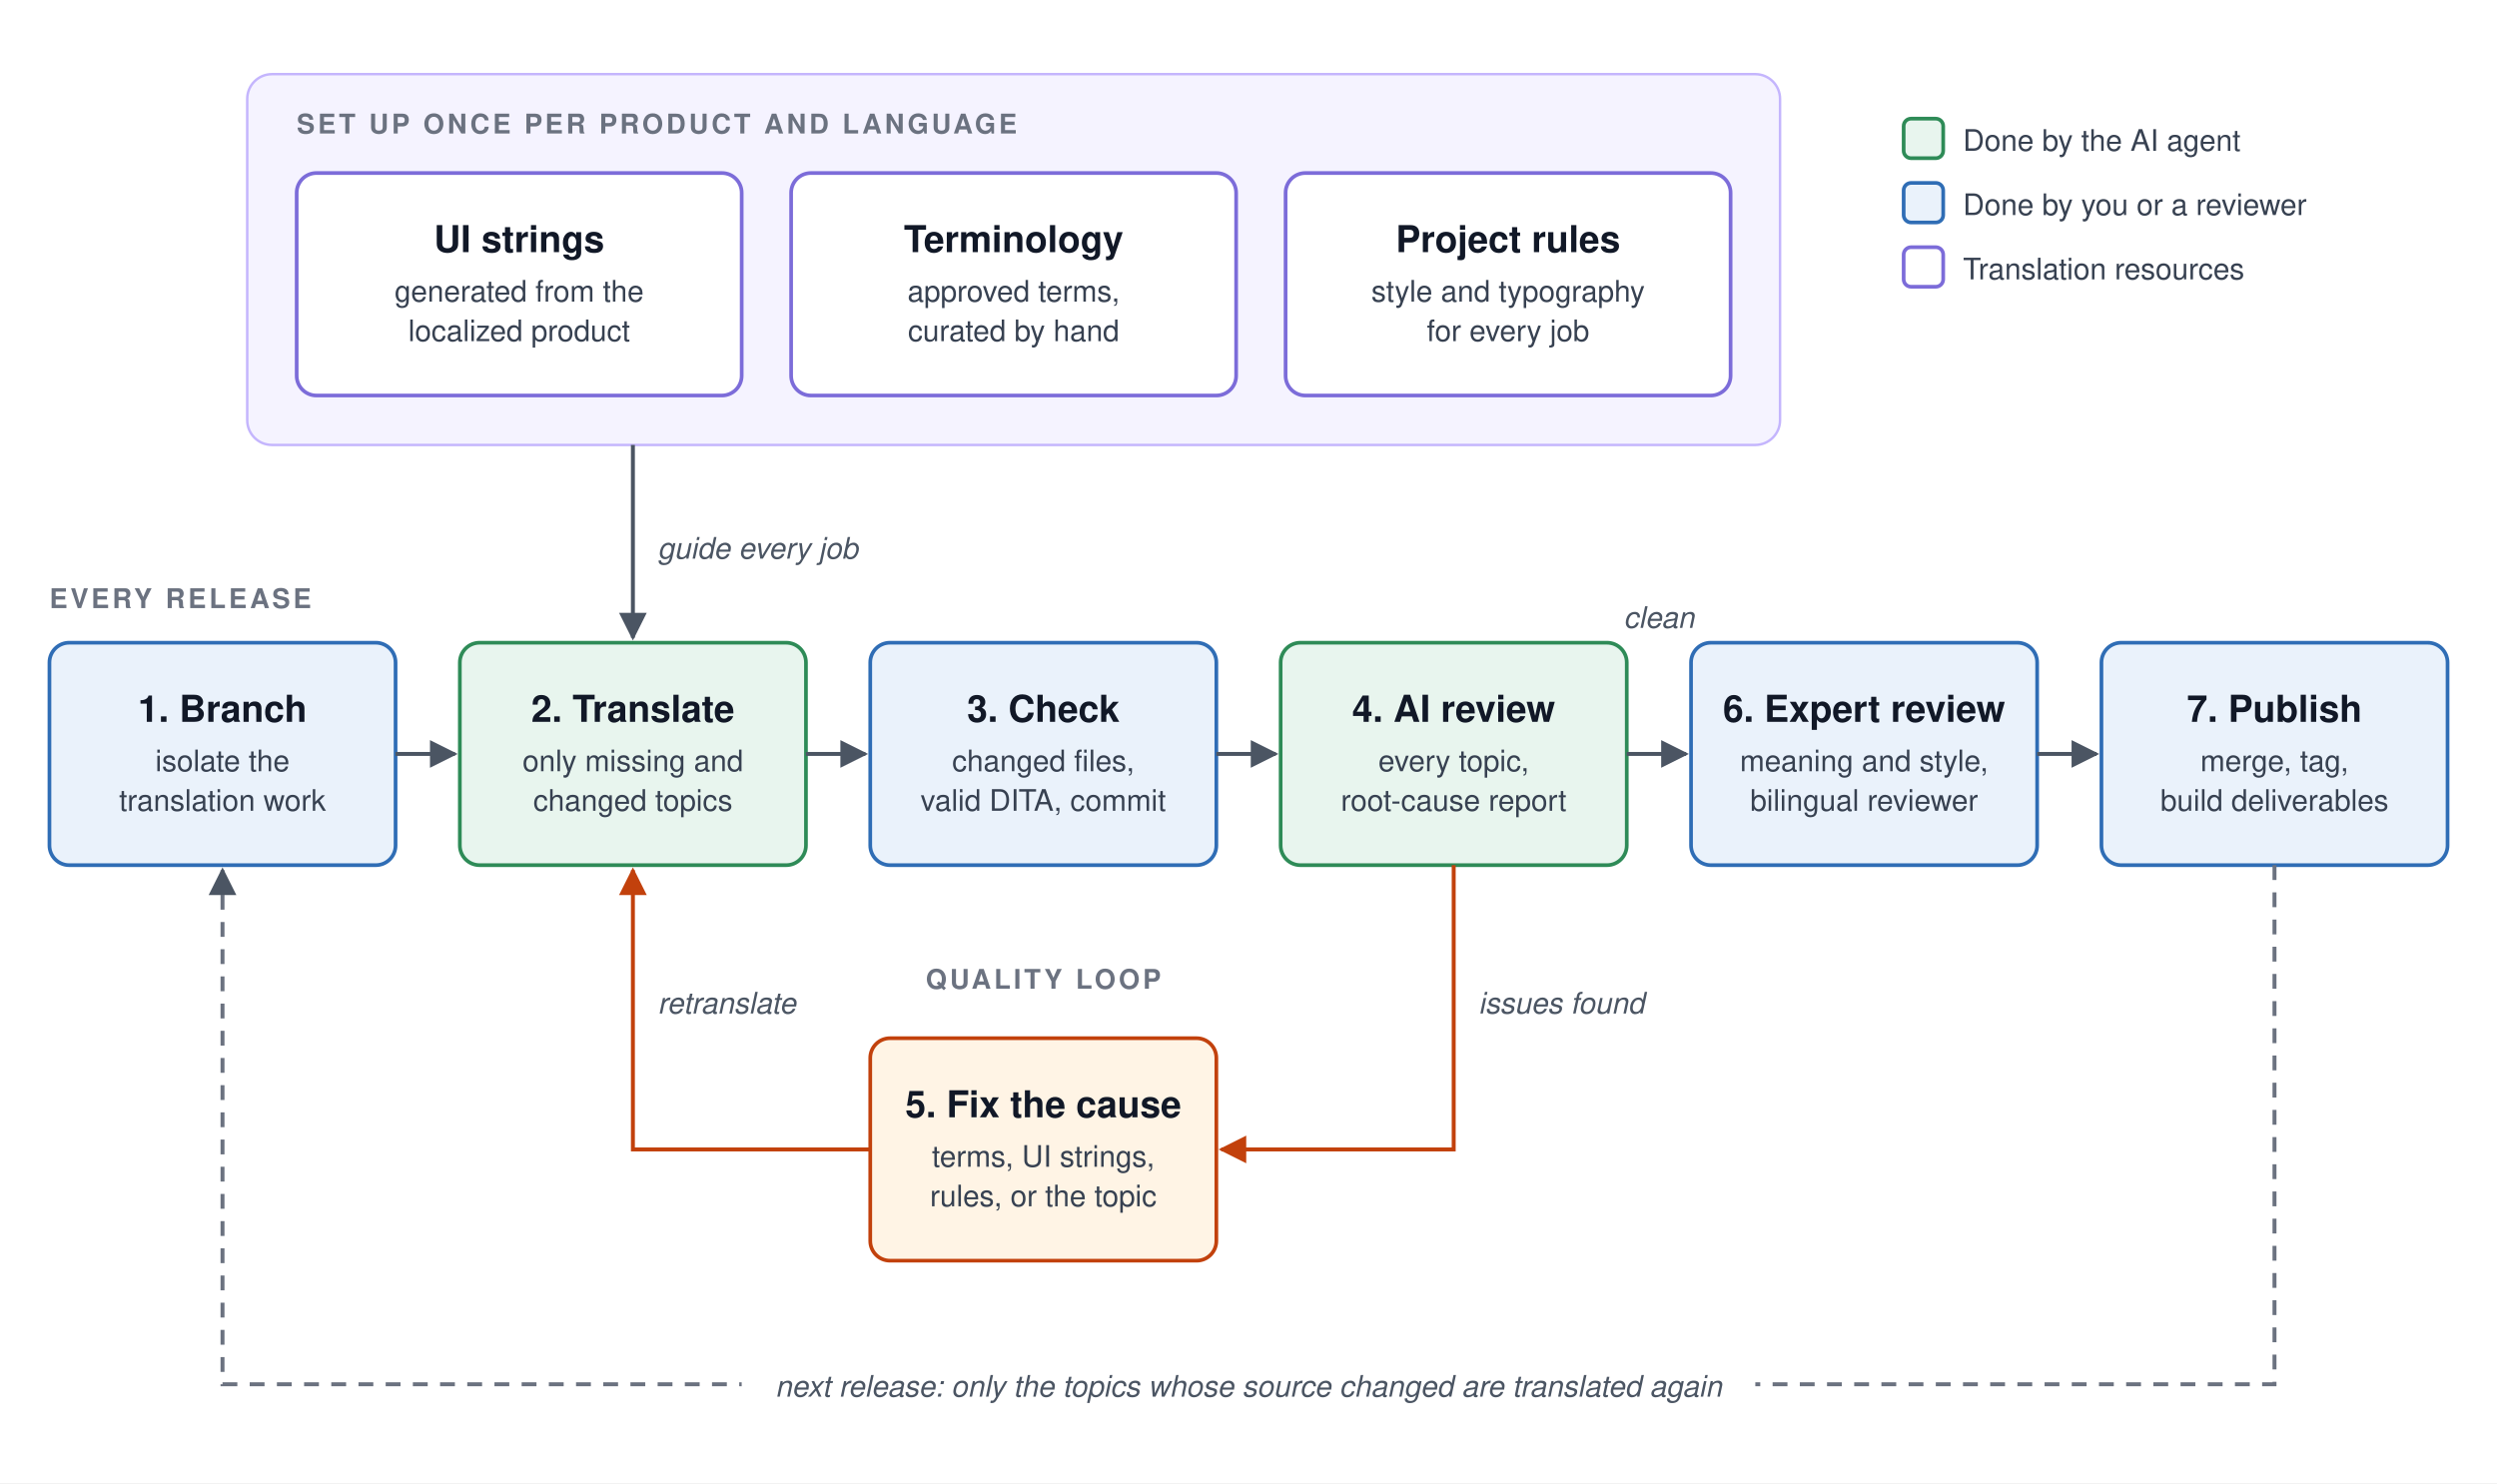
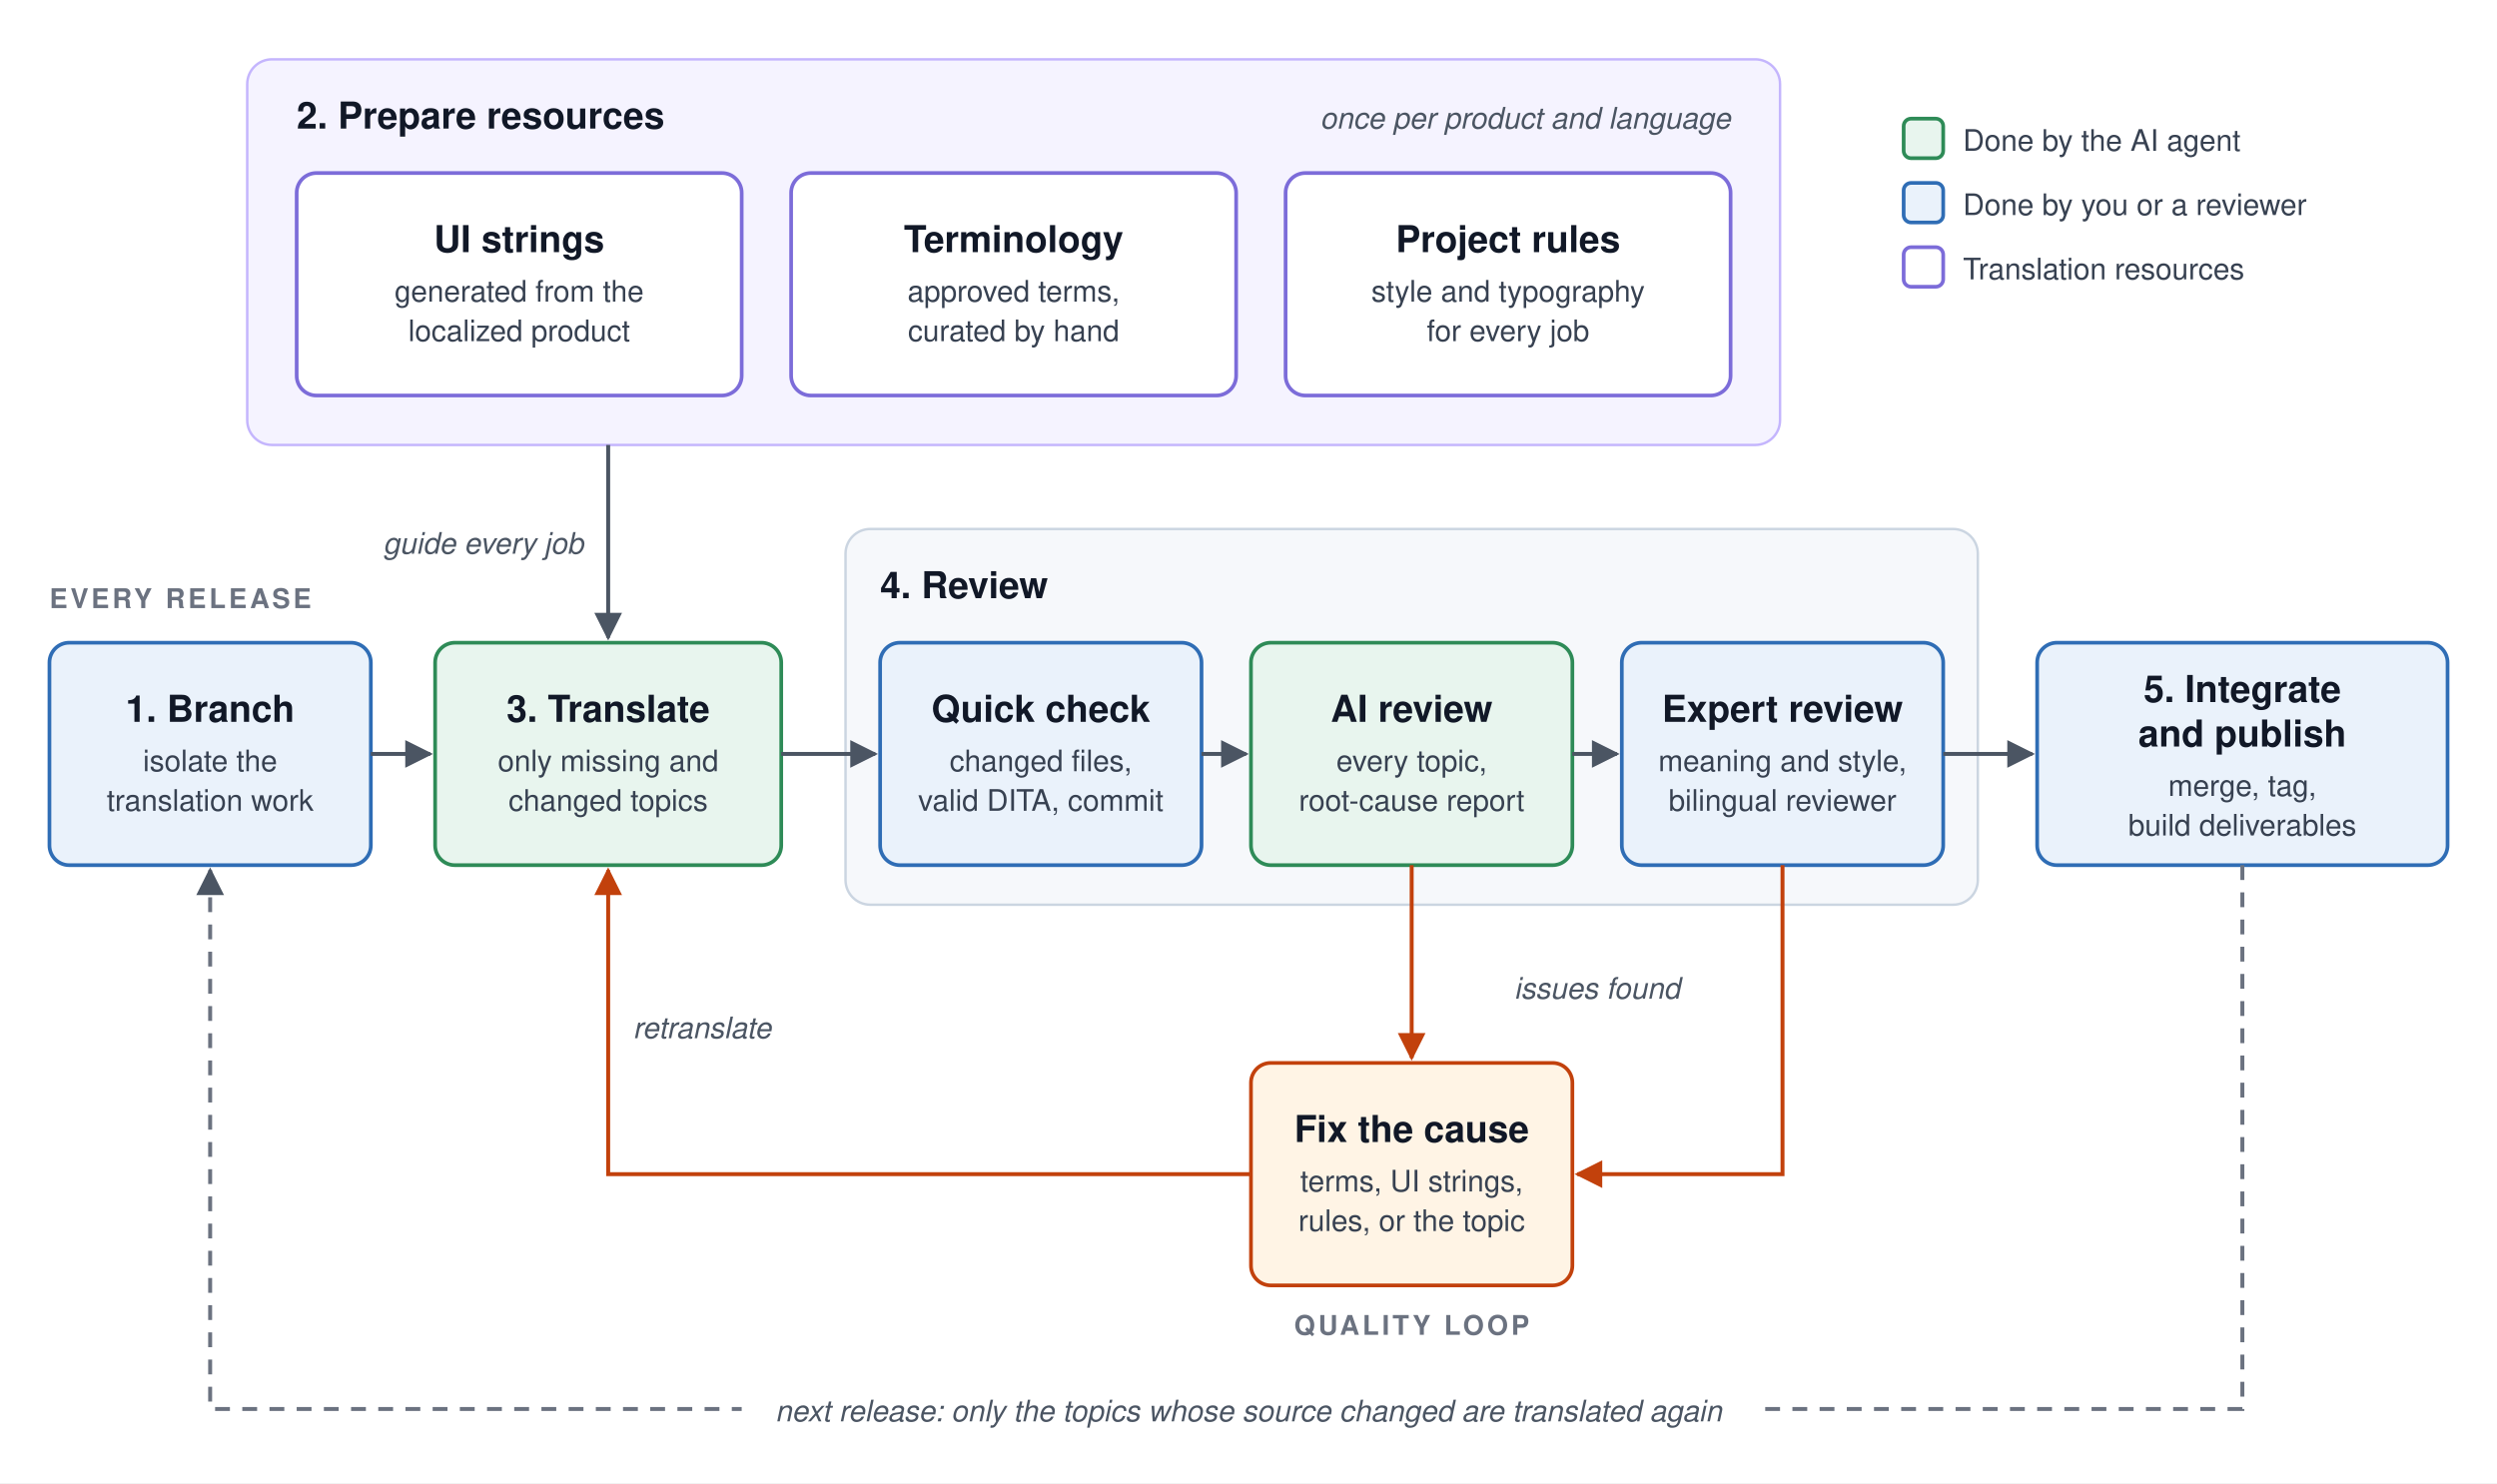
<svg xmlns="http://www.w3.org/2000/svg" viewBox="0 0 1010 600" width="1010" height="600" font-family="Segoe UI, Helvetica, Arial, sans-serif">
  <defs>
    <marker id="arrow" viewBox="0 0 10 10" refX="9" refY="5" markerWidth="7" markerHeight="7" orient="auto-start-reverse">
      <path d="M0,0 L10,5 L0,10 z" fill="#4B5563" />
    </marker>
    <marker id="arrow-orange" viewBox="0 0 10 10" refX="9" refY="5" markerWidth="7" markerHeight="7" orient="auto-start-reverse">
      <path d="M0,0 L10,5 L0,10 z" fill="#C2410C" />
    </marker>
    <style>
      .label { font-size: 11px; font-weight: 700; letter-spacing: 1.2px; fill: #6B7280; }
      .title { font-size: 15px; font-weight: 700; fill: #111827; }
      .sub { font-size: 12px; fill: #374151; }
      .note { font-size: 12px; fill: #4B5563; font-style: italic; }
      .human { fill: #EAF2FB; stroke: #2F6DB5; stroke-width: 1.5; }
      .ai { fill: #E8F5EE; stroke: #2E8B57; stroke-width: 1.5; }
      .setup { fill: #FFFFFF; stroke: #7C6CD9; stroke-width: 1.5; }
      .fix { fill: #FFF4E5; stroke: #C2410C; stroke-width: 1.5; }
      .line { fill: none; stroke: #4B5563; stroke-width: 1.6; }
      .loop { fill: none; stroke: #C2410C; stroke-width: 1.6; }
      .release { fill: none; stroke: #6B7280; stroke-width: 1.6; stroke-dasharray: 6 5; }
    </style>
  </defs>
  <rect width="1010" height="600" fill="#FFFFFF" />
  <rect x="770" y="48" width="16" height="16" rx="3" class="ai" />
  <text x="794" y="61" class="sub">Done by the AI agent</text>
  <rect x="770" y="74" width="16" height="16" rx="3" class="human" />
  <text x="794" y="87" class="sub">Done by you or a reviewer</text>
  <rect x="770" y="100" width="16" height="16" rx="3" class="setup" />
  <text x="794" y="113" class="sub">Translation resources</text>
-   <rect x="100" y="30" width="620" height="150" rx="10" fill="#F5F3FF" stroke="#C4B5FD" stroke-width="1" />
-   <text x="120" y="54" class="label">SET UP ONCE PER PRODUCT AND LANGUAGE</text>
+   <rect x="100" y="24" width="620" height="156" rx="10" fill="#F5F3FF" stroke="#C4B5FD" stroke-width="1" />
+   <text x="120" y="52" class="title">2. Prepare resources</text>
+   <text x="700" y="52" text-anchor="end" class="note">once per product and language</text>
  <rect x="120" y="70" width="180" height="90" rx="8" class="setup" />
  <text x="210" y="102" text-anchor="middle" class="title">UI strings</text>
  <text x="210" y="122" text-anchor="middle" class="sub">generated from the</text>
  <text x="210" y="138" text-anchor="middle" class="sub">localized product</text>
  <rect x="320" y="70" width="180" height="90" rx="8" class="setup" />
  <text x="410" y="102" text-anchor="middle" class="title">Terminology</text>
  <text x="410" y="122" text-anchor="middle" class="sub">approved terms,</text>
  <text x="410" y="138" text-anchor="middle" class="sub">curated by hand</text>
  <rect x="520" y="70" width="180" height="90" rx="8" class="setup" />
  <text x="610" y="102" text-anchor="middle" class="title">Project rules</text>
  <text x="610" y="122" text-anchor="middle" class="sub">style and typography</text>
  <text x="610" y="138" text-anchor="middle" class="sub">for every job</text>
-   <path d="M256,180 L256,258" class="line" marker-end="url(#arrow)" />
-   <text x="266" y="226" class="note">guide every job</text>
+   <path d="M246,180 L246,258" class="line" marker-end="url(#arrow)" />
+   <text x="236" y="224" text-anchor="end" class="note">guide every job</text>
  <text x="20" y="246" class="label">EVERY RELEASE</text>
-   <rect x="20" y="260" width="140" height="90" rx="8" class="human" />
-   <text x="90" y="292" text-anchor="middle" class="title">1. Branch</text>
-   <text x="90" y="312" text-anchor="middle" class="sub">isolate the</text>
-   <text x="90" y="328" text-anchor="middle" class="sub">translation work</text>
-   <rect x="186" y="260" width="140" height="90" rx="8" class="ai" />
-   <text x="256" y="292" text-anchor="middle" class="title">2. Translate</text>
-   <text x="256" y="312" text-anchor="middle" class="sub">only missing and</text>
-   <text x="256" y="328" text-anchor="middle" class="sub">changed topics</text>
-   <rect x="352" y="260" width="140" height="90" rx="8" class="human" />
-   <text x="422" y="292" text-anchor="middle" class="title">3. Check</text>
-   <text x="422" y="312" text-anchor="middle" class="sub">changed files,</text>
-   <text x="422" y="328" text-anchor="middle" class="sub">valid DITA, commit</text>
-   <rect x="518" y="260" width="140" height="90" rx="8" class="ai" />
-   <text x="588" y="292" text-anchor="middle" class="title">4. AI review</text>
-   <text x="588" y="312" text-anchor="middle" class="sub">every topic,</text>
-   <text x="588" y="328" text-anchor="middle" class="sub">root-cause report</text>
-   <rect x="684" y="260" width="140" height="90" rx="8" class="human" />
-   <text x="754" y="292" text-anchor="middle" class="title">6. Expert review</text>
-   <text x="754" y="312" text-anchor="middle" class="sub">meaning and style,</text>
-   <text x="754" y="328" text-anchor="middle" class="sub">bilingual reviewer</text>
-   <rect x="850" y="260" width="140" height="90" rx="8" class="human" />
-   <text x="920" y="292" text-anchor="middle" class="title">7. Publish</text>
-   <text x="920" y="312" text-anchor="middle" class="sub">merge, tag,</text>
-   <text x="920" y="328" text-anchor="middle" class="sub">build deliverables</text>
-   <path d="M160,305 L184,305" class="line" marker-end="url(#arrow)" />
-   <path d="M326,305 L350,305" class="line" marker-end="url(#arrow)" />
-   <path d="M492,305 L516,305" class="line" marker-end="url(#arrow)" />
-   <path d="M658,305 L682,305" class="line" marker-end="url(#arrow)" />
-   <path d="M824,305 L848,305" class="line" marker-end="url(#arrow)" />
-   <text x="671" y="254" text-anchor="middle" class="note">clean</text>
-   <rect x="352" y="420" width="140" height="90" rx="8" class="fix" />
-   <text x="422" y="452" text-anchor="middle" class="title">5. Fix the cause</text>
-   <text x="422" y="472" text-anchor="middle" class="sub">terms, UI strings,</text>
-   <text x="422" y="488" text-anchor="middle" class="sub">rules, or the topic</text>
-   <path d="M588,350 L588,465 L494,465" class="loop" marker-end="url(#arrow-orange)" />
-   <text x="598" y="410" class="note" fill="#C2410C">issues found</text>
-   <path d="M352,465 L256,465 L256,352" class="loop" marker-end="url(#arrow-orange)" />
-   <text x="266" y="410" class="note" fill="#C2410C">retranslate</text>
-   <text x="422" y="400" text-anchor="middle" class="label" fill="#C2410C">QUALITY LOOP</text>
-   <path d="M920,350 L920,560 L90,560 L90,352" class="release" marker-end="url(#arrow)" />
-   <rect x="300" y="549" width="410" height="22" fill="#FFFFFF" />
-   <text x="505" y="565" text-anchor="middle" class="note">next release: only the topics whose source changed are translated again</text>
+   <rect x="20" y="260" width="130" height="90" rx="8" class="human" />
+   <text x="85" y="292" text-anchor="middle" class="title">1. Branch</text>
+   <text x="85" y="312" text-anchor="middle" class="sub">isolate the</text>
+   <text x="85" y="328" text-anchor="middle" class="sub">translation work</text>
+   <rect x="176" y="260" width="140" height="90" rx="8" class="ai" />
+   <text x="246" y="292" text-anchor="middle" class="title">3. Translate</text>
+   <text x="246" y="312" text-anchor="middle" class="sub">only missing and</text>
+   <text x="246" y="328" text-anchor="middle" class="sub">changed topics</text>
+   <rect x="342" y="214" width="458" height="152" rx="10" fill="#F6F8FB" stroke="#CBD5E1" stroke-width="1" />
+   <text x="356" y="242" class="title">4. Review</text>
+   <rect x="356" y="260" width="130" height="90" rx="8" class="human" />
+   <text x="421" y="292" text-anchor="middle" class="title">Quick check</text>
+   <text x="421" y="312" text-anchor="middle" class="sub">changed files,</text>
+   <text x="421" y="328" text-anchor="middle" class="sub">valid DITA, commit</text>
+   <rect x="506" y="260" width="130" height="90" rx="8" class="ai" />
+   <text x="571" y="292" text-anchor="middle" class="title">AI review</text>
+   <text x="571" y="312" text-anchor="middle" class="sub">every topic,</text>
+   <text x="571" y="328" text-anchor="middle" class="sub">root-cause report</text>
+   <rect x="656" y="260" width="130" height="90" rx="8" class="human" />
+   <text x="721" y="292" text-anchor="middle" class="title">Expert review</text>
+   <text x="721" y="312" text-anchor="middle" class="sub">meaning and style,</text>
+   <text x="721" y="328" text-anchor="middle" class="sub">bilingual reviewer</text>
+   <rect x="824" y="260" width="166" height="90" rx="8" class="human" />
+   <text x="907" y="284" text-anchor="middle" class="title">5. Integrate</text>
+   <text x="907" y="302" text-anchor="middle" class="title">and publish</text>
+   <text x="907" y="322" text-anchor="middle" class="sub">merge, tag,</text>
+   <text x="907" y="338" text-anchor="middle" class="sub">build deliverables</text>
+   <path d="M150,305 L174,305" class="line" marker-end="url(#arrow)" />
+   <path d="M316,305 L354,305" class="line" marker-end="url(#arrow)" />
+   <path d="M486,305 L504,305" class="line" marker-end="url(#arrow)" />
+   <path d="M636,305 L654,305" class="line" marker-end="url(#arrow)" />
+   <path d="M786,305 L822,305" class="line" marker-end="url(#arrow)" />
+   <rect x="506" y="430" width="130" height="90" rx="8" class="fix" />
+   <text x="571" y="462" text-anchor="middle" class="title">Fix the cause</text>
+   <text x="571" y="482" text-anchor="middle" class="sub">terms, UI strings,</text>
+   <text x="571" y="498" text-anchor="middle" class="sub">rules, or the topic</text>
+   <path d="M571,350 L571,428" class="loop" marker-end="url(#arrow-orange)" />
+   <path d="M721,350 L721,475 L638,475" class="loop" marker-end="url(#arrow-orange)" />
+   <text x="646" y="404" text-anchor="middle" class="note" fill="#C2410C">issues found</text>
+   <path d="M506,475 L246,475 L246,352" class="loop" marker-end="url(#arrow-orange)" />
+   <text x="256" y="420" class="note" fill="#C2410C">retranslate</text>
+   <text x="571" y="540" text-anchor="middle" class="label" fill="#C2410C">QUALITY LOOP</text>
+   <path d="M907,350 L907,570 L85,570 L85,352" class="release" marker-end="url(#arrow)" />
+   <rect x="300" y="559" width="410" height="22" fill="#FFFFFF" />
+   <text x="505" y="575" text-anchor="middle" class="note">next release: only the topics whose source changed are translated again</text>
</svg>
